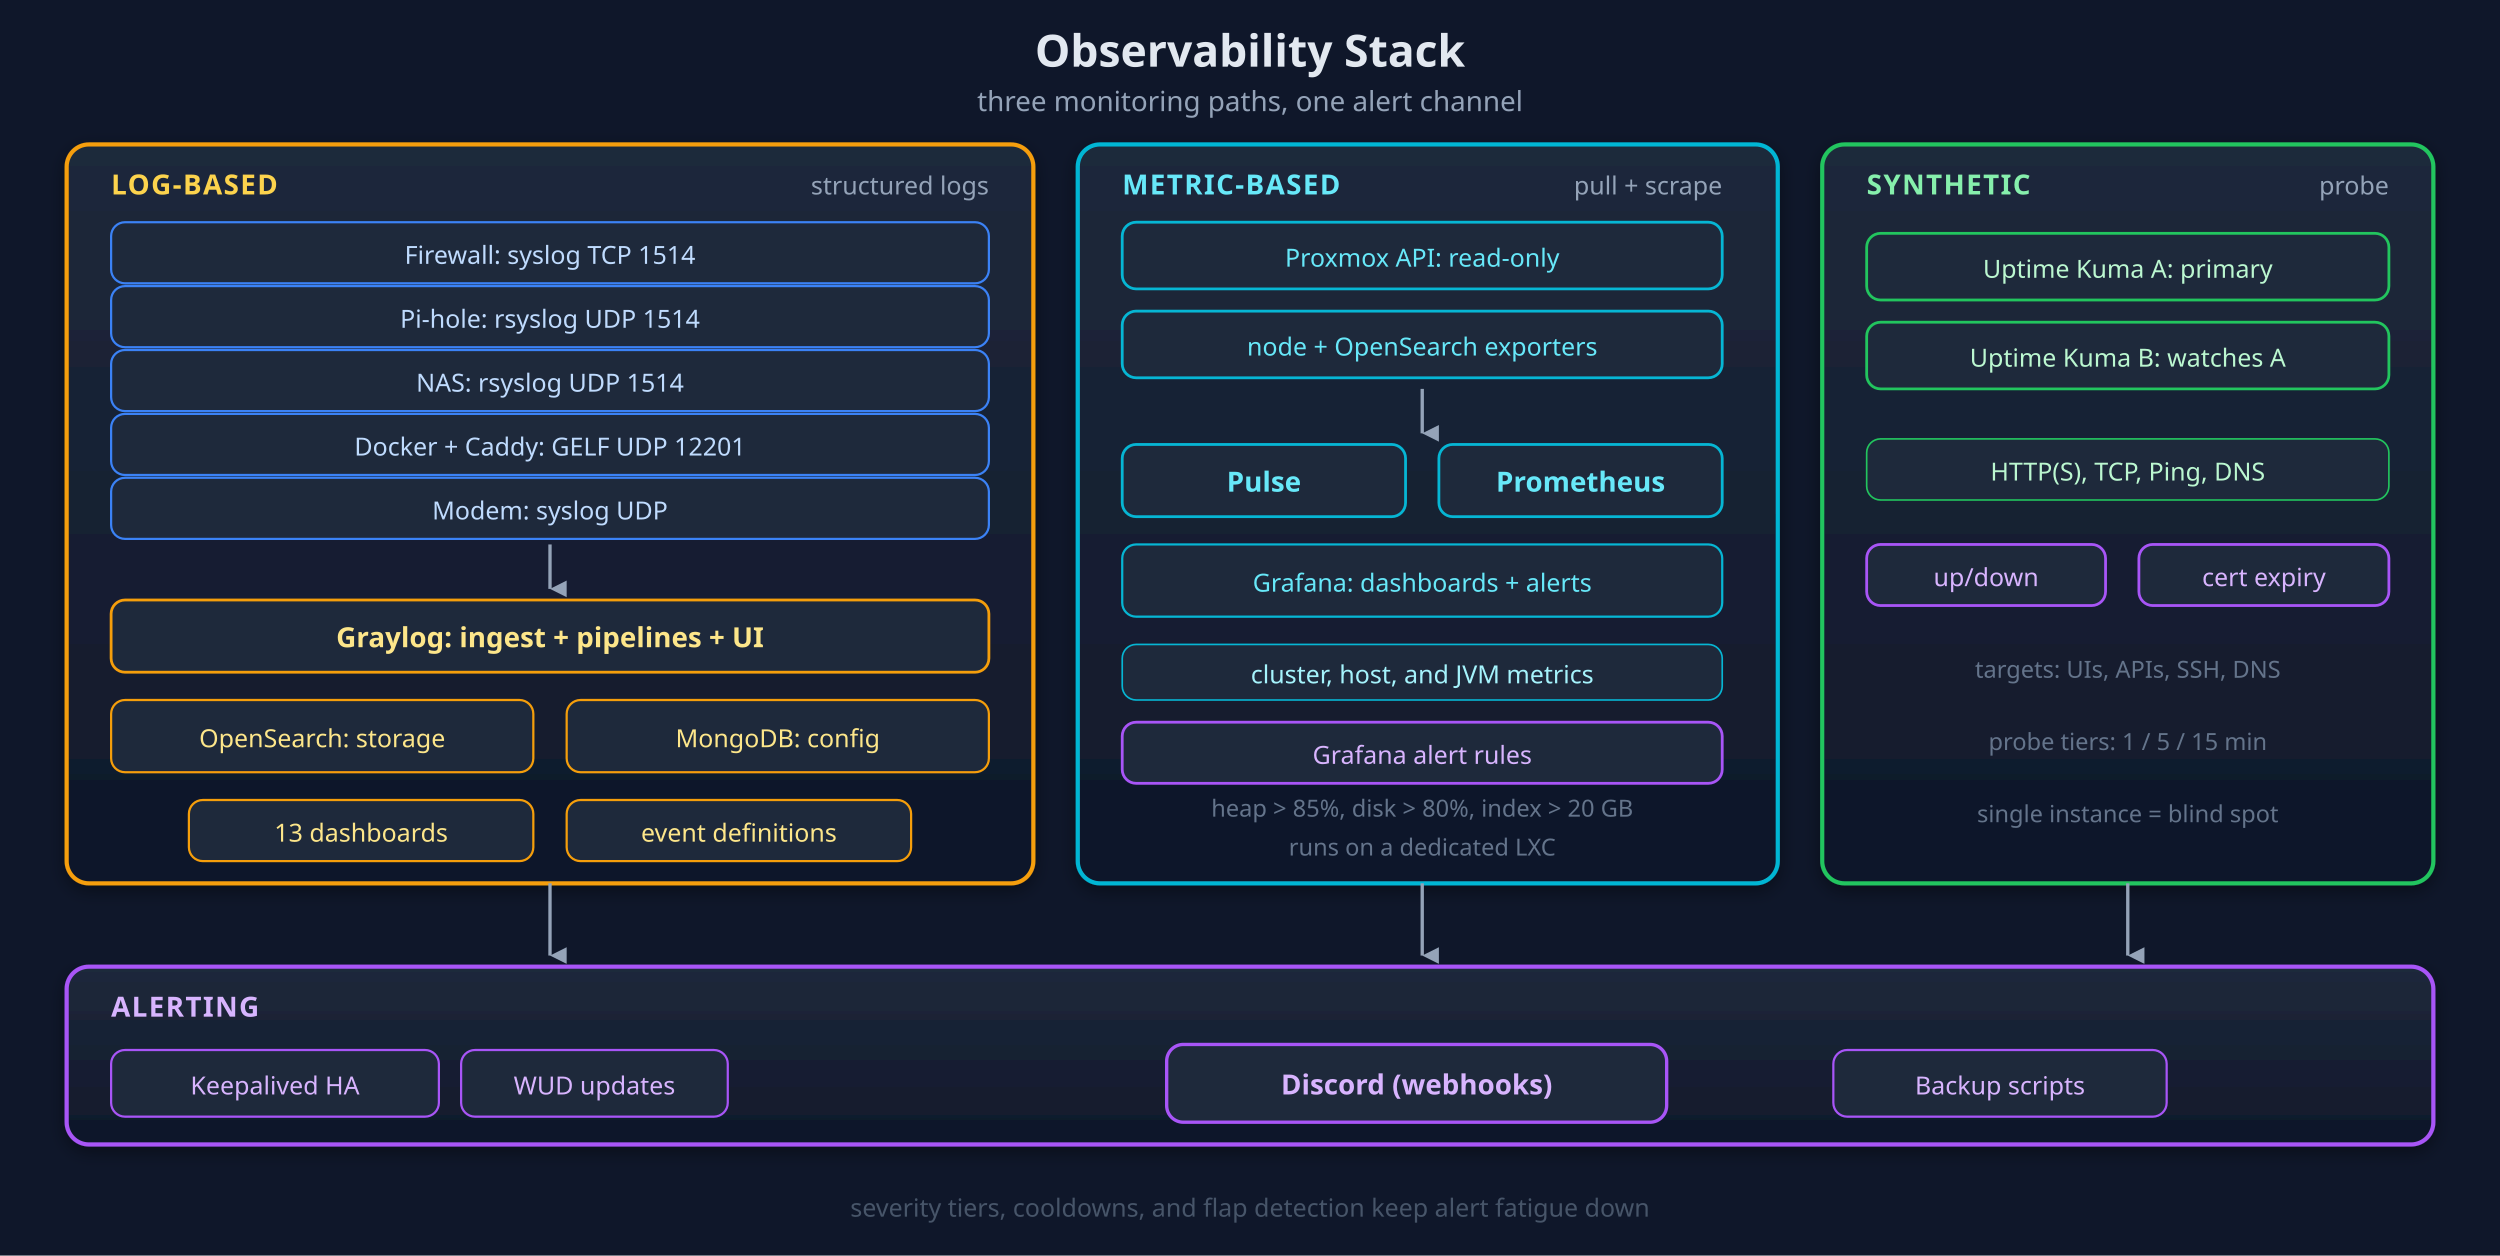
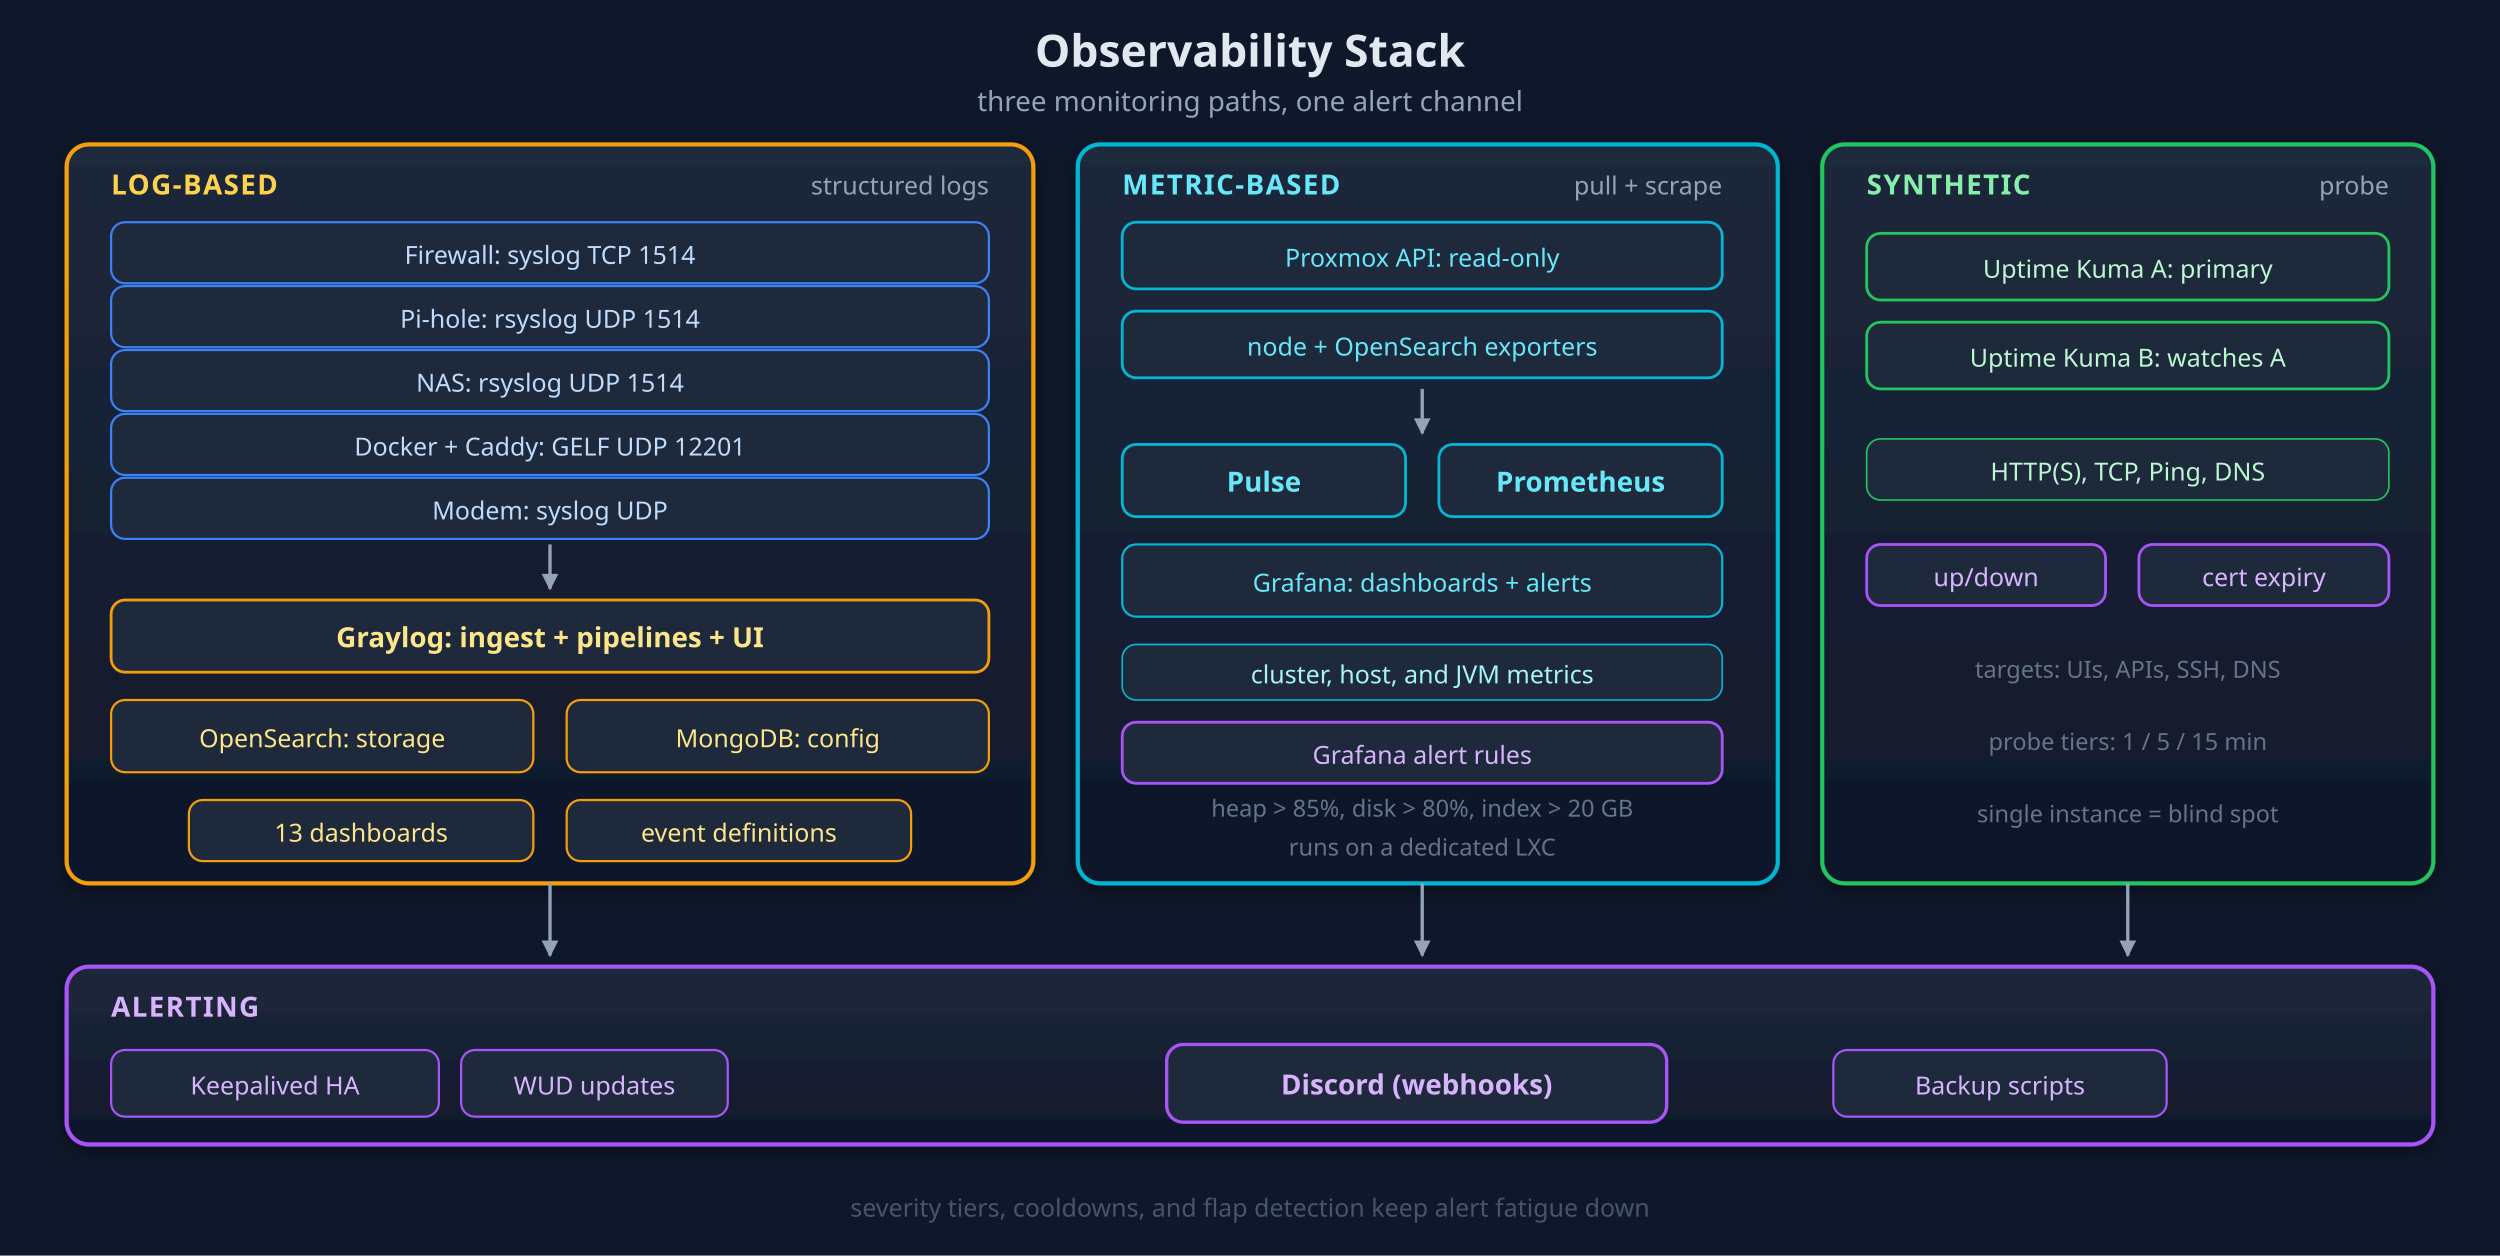
<svg xmlns="http://www.w3.org/2000/svg" viewBox="0 0 900 452" font-family="'Segoe UI', system-ui, -apple-system, sans-serif">
  <defs>
    <linearGradient id="panelBg" x1="0" y1="0" x2="0" y2="1">
      <stop offset="0%" stop-color="#1e293b" />
      <stop offset="100%" stop-color="#0f172a" />
    </linearGradient>
    <filter id="shadow" x="-5%" y="-5%" width="110%" height="120%">
      <feDropShadow dx="0" dy="2" stdDeviation="3" flood-color="#000000" flood-opacity="0.4" />
    </filter>
-     <marker id="arrowDown" viewBox="0 0 10 10" refX="5" refY="10" markerWidth="5" markerHeight="5" orient="auto">
-       <path d="M 0 0 L 10 0 L 5 10 z" fill="#94a3b8" />
+     <marker id="arrowDown" viewBox="0 0 10 10" refX="9" refY="5" markerWidth="5" markerHeight="5" orient="auto">
+       <path d="M 0 0 L 10 5 L 0 10 z" fill="#94a3b8" />
    </marker>
  </defs>
  <rect width="900" height="452" fill="#0f172a" />
  <text x="450" y="24" text-anchor="middle" fill="#e2e8f0" font-size="16" font-weight="600">Observability Stack</text>
  <text x="450" y="40" text-anchor="middle" fill="#94a3b8" font-size="10">three monitoring paths, one alert channel</text>
  <rect x="24" y="52" width="348" height="266" rx="8" fill="url(#panelBg)" stroke="#f59e0b" stroke-width="1.5" filter="url(#shadow)" />
  <text x="40" y="70" fill="#fcd34d" font-size="10" font-weight="700" letter-spacing="0.5">LOG-BASED</text>
  <text x="356" y="70" text-anchor="end" fill="#94a3b8" font-size="9">structured logs</text>
  <rect x="40" y="80" width="316" height="22" rx="5" fill="#1e293b" stroke="#3b82f6" stroke-width="0.8" />
  <text x="198" y="95" text-anchor="middle" fill="#bfdbfe" font-size="9">Firewall: syslog TCP 1514</text>
  <rect x="40" y="103" width="316" height="22" rx="5" fill="#1e293b" stroke="#3b82f6" stroke-width="0.8" />
  <text x="198" y="118" text-anchor="middle" fill="#bfdbfe" font-size="9">Pi-hole: rsyslog UDP 1514</text>
  <rect x="40" y="126" width="316" height="22" rx="5" fill="#1e293b" stroke="#3b82f6" stroke-width="0.8" />
  <text x="198" y="141" text-anchor="middle" fill="#bfdbfe" font-size="9">NAS: rsyslog UDP 1514</text>
  <rect x="40" y="149" width="316" height="22" rx="5" fill="#1e293b" stroke="#3b82f6" stroke-width="0.8" />
  <text x="198" y="164" text-anchor="middle" fill="#bfdbfe" font-size="9">Docker + Caddy: GELF UDP 12201</text>
  <rect x="40" y="172" width="316" height="22" rx="5" fill="#1e293b" stroke="#3b82f6" stroke-width="0.8" />
  <text x="198" y="187" text-anchor="middle" fill="#bfdbfe" font-size="9">Modem: syslog UDP</text>
  <line x1="198" y1="196" x2="198" y2="212" stroke="#94a3b8" stroke-width="1.2" marker-end="url(#arrowDown)" />
  <rect x="40" y="216" width="316" height="26" rx="5" fill="#1e293b" stroke="#f59e0b" stroke-width="1" />
  <text x="198" y="233" text-anchor="middle" fill="#fde68a" font-size="10" font-weight="600">Graylog: ingest + pipelines + UI</text>
  <rect x="40" y="252" width="152" height="26" rx="5" fill="#1e293b" stroke="#f59e0b" stroke-width="0.8" />
  <text x="116" y="269" text-anchor="middle" fill="#fde68a" font-size="9">OpenSearch: storage</text>
  <rect x="204" y="252" width="152" height="26" rx="5" fill="#1e293b" stroke="#f59e0b" stroke-width="0.8" />
  <text x="280" y="269" text-anchor="middle" fill="#fde68a" font-size="9">MongoDB: config</text>
  <rect x="68" y="288" width="124" height="22" rx="5" fill="#1e293b" stroke="#f59e0b" stroke-width="0.8" />
  <text x="130" y="303" text-anchor="middle" fill="#fde68a" font-size="9">13 dashboards</text>
  <rect x="204" y="288" width="124" height="22" rx="5" fill="#1e293b" stroke="#f59e0b" stroke-width="0.8" />
  <text x="266" y="303" text-anchor="middle" fill="#fde68a" font-size="9">event definitions</text>
  <rect x="388" y="52" width="252" height="266" rx="8" fill="url(#panelBg)" stroke="#06b6d4" stroke-width="1.5" filter="url(#shadow)" />
  <text x="404" y="70" fill="#67e8f9" font-size="10" font-weight="700" letter-spacing="0.5">METRIC-BASED</text>
  <text x="620" y="70" text-anchor="end" fill="#94a3b8" font-size="9">pull + scrape</text>
  <rect x="404" y="80" width="216" height="24" rx="5" fill="#1e293b" stroke="#06b6d4" stroke-width="1" />
  <text x="512" y="96" text-anchor="middle" fill="#67e8f9" font-size="9">Proxmox API: read-only</text>
  <rect x="404" y="112" width="216" height="24" rx="5" fill="#1e293b" stroke="#06b6d4" stroke-width="1" />
  <text x="512" y="128" text-anchor="middle" fill="#67e8f9" font-size="9">node + OpenSearch exporters</text>
  <line x1="512" y1="140" x2="512" y2="156" stroke="#94a3b8" stroke-width="1.2" marker-end="url(#arrowDown)" />
  <rect x="404" y="160" width="102" height="26" rx="5" fill="#1e293b" stroke="#06b6d4" stroke-width="1" />
  <text x="455" y="177" text-anchor="middle" fill="#67e8f9" font-size="10" font-weight="600">Pulse</text>
  <rect x="518" y="160" width="102" height="26" rx="5" fill="#1e293b" stroke="#06b6d4" stroke-width="1" />
  <text x="569" y="177" text-anchor="middle" fill="#67e8f9" font-size="10" font-weight="600">Prometheus</text>
  <rect x="404" y="196" width="216" height="26" rx="5" fill="#1e293b" stroke="#06b6d4" stroke-width="0.8" />
  <text x="512" y="213" text-anchor="middle" fill="#67e8f9" font-size="9">Grafana: dashboards + alerts</text>
  <rect x="404" y="232" width="216" height="20" rx="5" fill="#1e293b" stroke="#06b6d4" stroke-width="0.6" />
  <text x="512" y="246" text-anchor="middle" fill="#a5f3fc" font-size="9">cluster, host, and JVM metrics</text>
  <rect x="404" y="260" width="216" height="22" rx="5" fill="#1e293b" stroke="#a855f7" stroke-width="1" />
  <text x="512" y="275" text-anchor="middle" fill="#d8b4fe" font-size="9">Grafana alert rules</text>
  <text x="512" y="294" text-anchor="middle" fill="#64748b" font-size="8.5">heap &gt; 85%, disk &gt; 80%, index &gt; 20 GB</text>
  <text x="512" y="308" text-anchor="middle" fill="#64748b" font-size="8.5">runs on a dedicated LXC</text>
  <rect x="656" y="52" width="220" height="266" rx="8" fill="url(#panelBg)" stroke="#22c55e" stroke-width="1.5" filter="url(#shadow)" />
  <text x="672" y="70" fill="#86efac" font-size="10" font-weight="700" letter-spacing="0.5">SYNTHETIC</text>
  <text x="860" y="70" text-anchor="end" fill="#94a3b8" font-size="9">probe</text>
  <rect x="672" y="84" width="188" height="24" rx="5" fill="#1e293b" stroke="#22c55e" stroke-width="1" />
  <text x="766" y="100" text-anchor="middle" fill="#bbf7d0" font-size="9">Uptime Kuma A: primary</text>
  <rect x="672" y="116" width="188" height="24" rx="5" fill="#1e293b" stroke="#22c55e" stroke-width="1" />
  <text x="766" y="132" text-anchor="middle" fill="#bbf7d0" font-size="9">Uptime Kuma B: watches A</text>
  <rect x="672" y="158" width="188" height="22" rx="5" fill="#1e293b" stroke="#22c55e" stroke-width="0.6" />
  <text x="766" y="173" text-anchor="middle" fill="#bbf7d0" font-size="9">HTTP(S), TCP, Ping, DNS</text>
  <rect x="672" y="196" width="86" height="22" rx="5" fill="#1e293b" stroke="#a855f7" stroke-width="1" />
  <text x="715" y="211" text-anchor="middle" fill="#d8b4fe" font-size="9">up/down</text>
  <rect x="770" y="196" width="90" height="22" rx="5" fill="#1e293b" stroke="#a855f7" stroke-width="1" />
  <text x="815" y="211" text-anchor="middle" fill="#d8b4fe" font-size="9">cert expiry</text>
  <text x="766" y="244" text-anchor="middle" fill="#64748b" font-size="8.5">targets: UIs, APIs, SSH, DNS</text>
  <text x="766" y="270" text-anchor="middle" fill="#64748b" font-size="8.5">probe tiers: 1 / 5 / 15 min</text>
  <text x="766" y="296" text-anchor="middle" fill="#64748b" font-size="8.5">single instance = blind spot</text>
  <line x1="198" y1="318" x2="198" y2="344" stroke="#94a3b8" stroke-width="1.2" marker-end="url(#arrowDown)" />
  <line x1="512" y1="318" x2="512" y2="344" stroke="#94a3b8" stroke-width="1.2" marker-end="url(#arrowDown)" />
  <line x1="766" y1="318" x2="766" y2="344" stroke="#94a3b8" stroke-width="1.2" marker-end="url(#arrowDown)" />
  <rect x="24" y="348" width="852" height="64" rx="8" fill="url(#panelBg)" stroke="#a855f7" stroke-width="1.5" filter="url(#shadow)" />
  <text x="40" y="366" fill="#d8b4fe" font-size="10" font-weight="700" letter-spacing="0.5">ALERTING</text>
  <rect x="40" y="378" width="118" height="24" rx="5" fill="#1e293b" stroke="#a855f7" stroke-width="0.8" />
  <text x="99" y="394" text-anchor="middle" fill="#d8b4fe" font-size="9">Keepalived HA</text>
  <rect x="166" y="378" width="96" height="24" rx="5" fill="#1e293b" stroke="#a855f7" stroke-width="0.8" />
  <text x="214" y="394" text-anchor="middle" fill="#d8b4fe" font-size="9">WUD updates</text>
  <rect x="420" y="376" width="180" height="28" rx="6" fill="#1e293b" stroke="#a855f7" stroke-width="1.2" />
  <text x="510" y="394" text-anchor="middle" fill="#d8b4fe" font-size="10" font-weight="600">Discord (webhooks)</text>
  <rect x="660" y="378" width="120" height="24" rx="5" fill="#1e293b" stroke="#a855f7" stroke-width="0.8" />
  <text x="720" y="394" text-anchor="middle" fill="#d8b4fe" font-size="9">Backup scripts</text>
  <text x="450" y="438" text-anchor="middle" fill="#475569" font-size="9">severity tiers, cooldowns, and flap detection keep alert fatigue down</text>
</svg>
